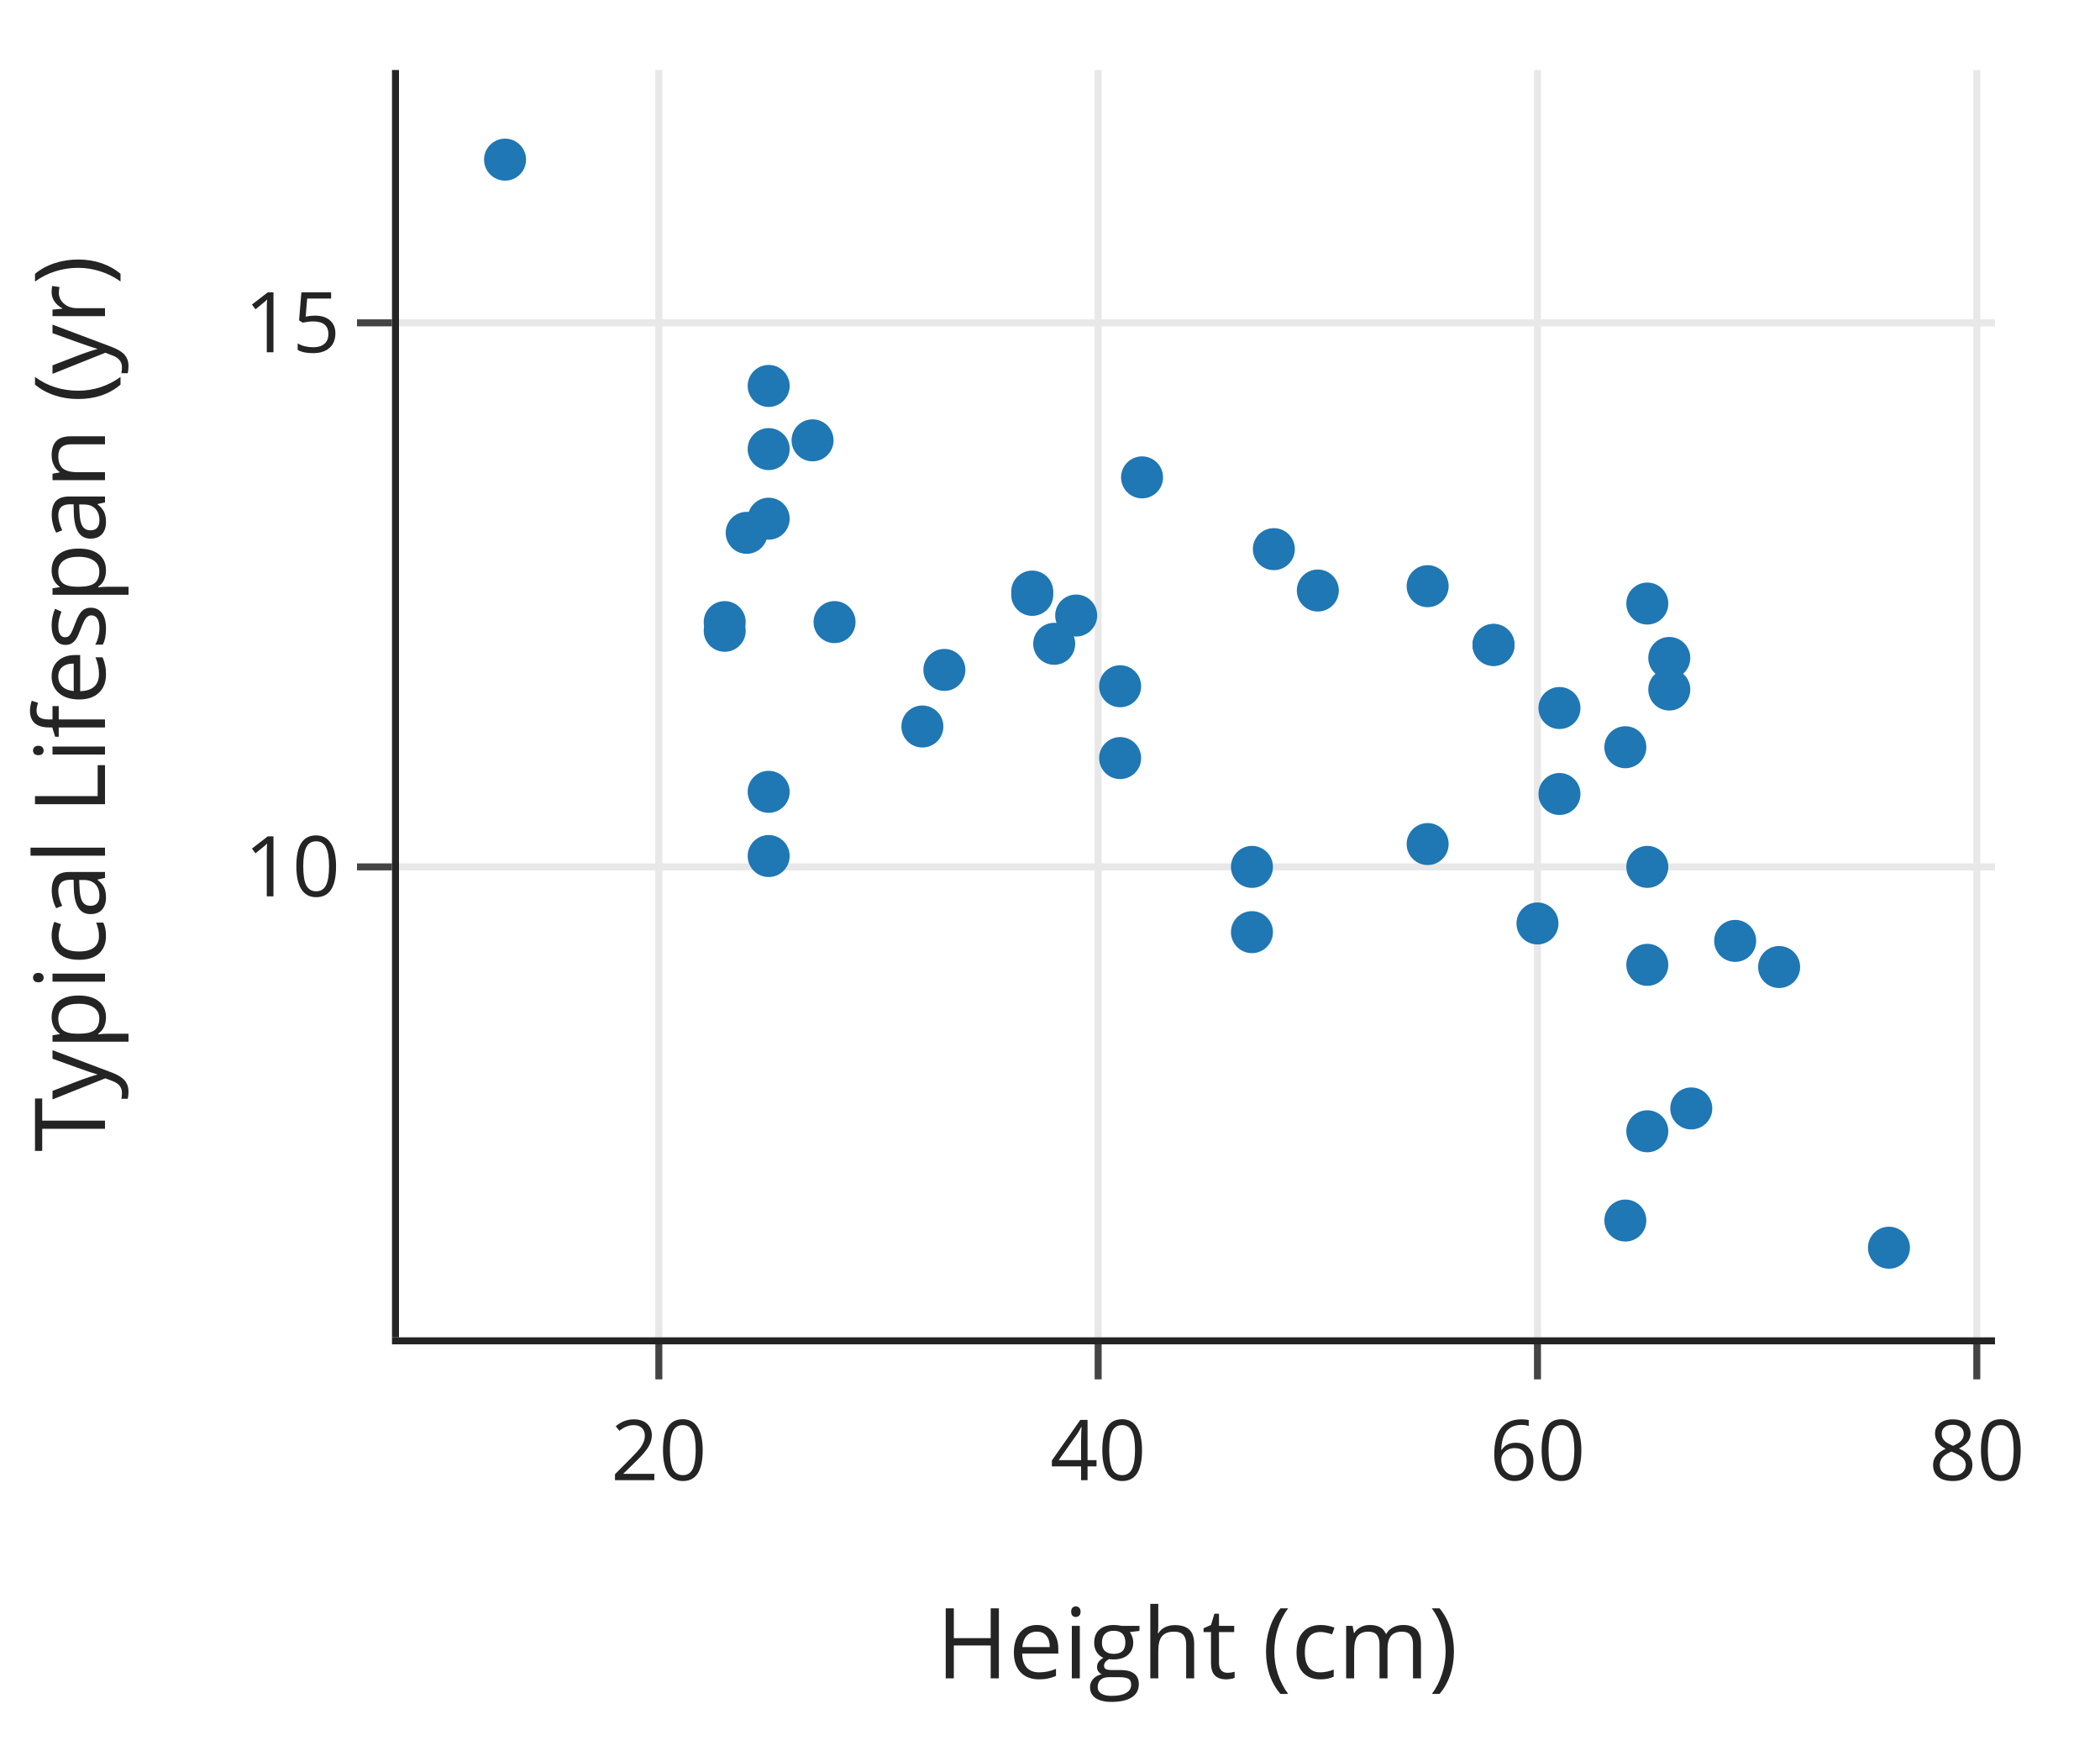
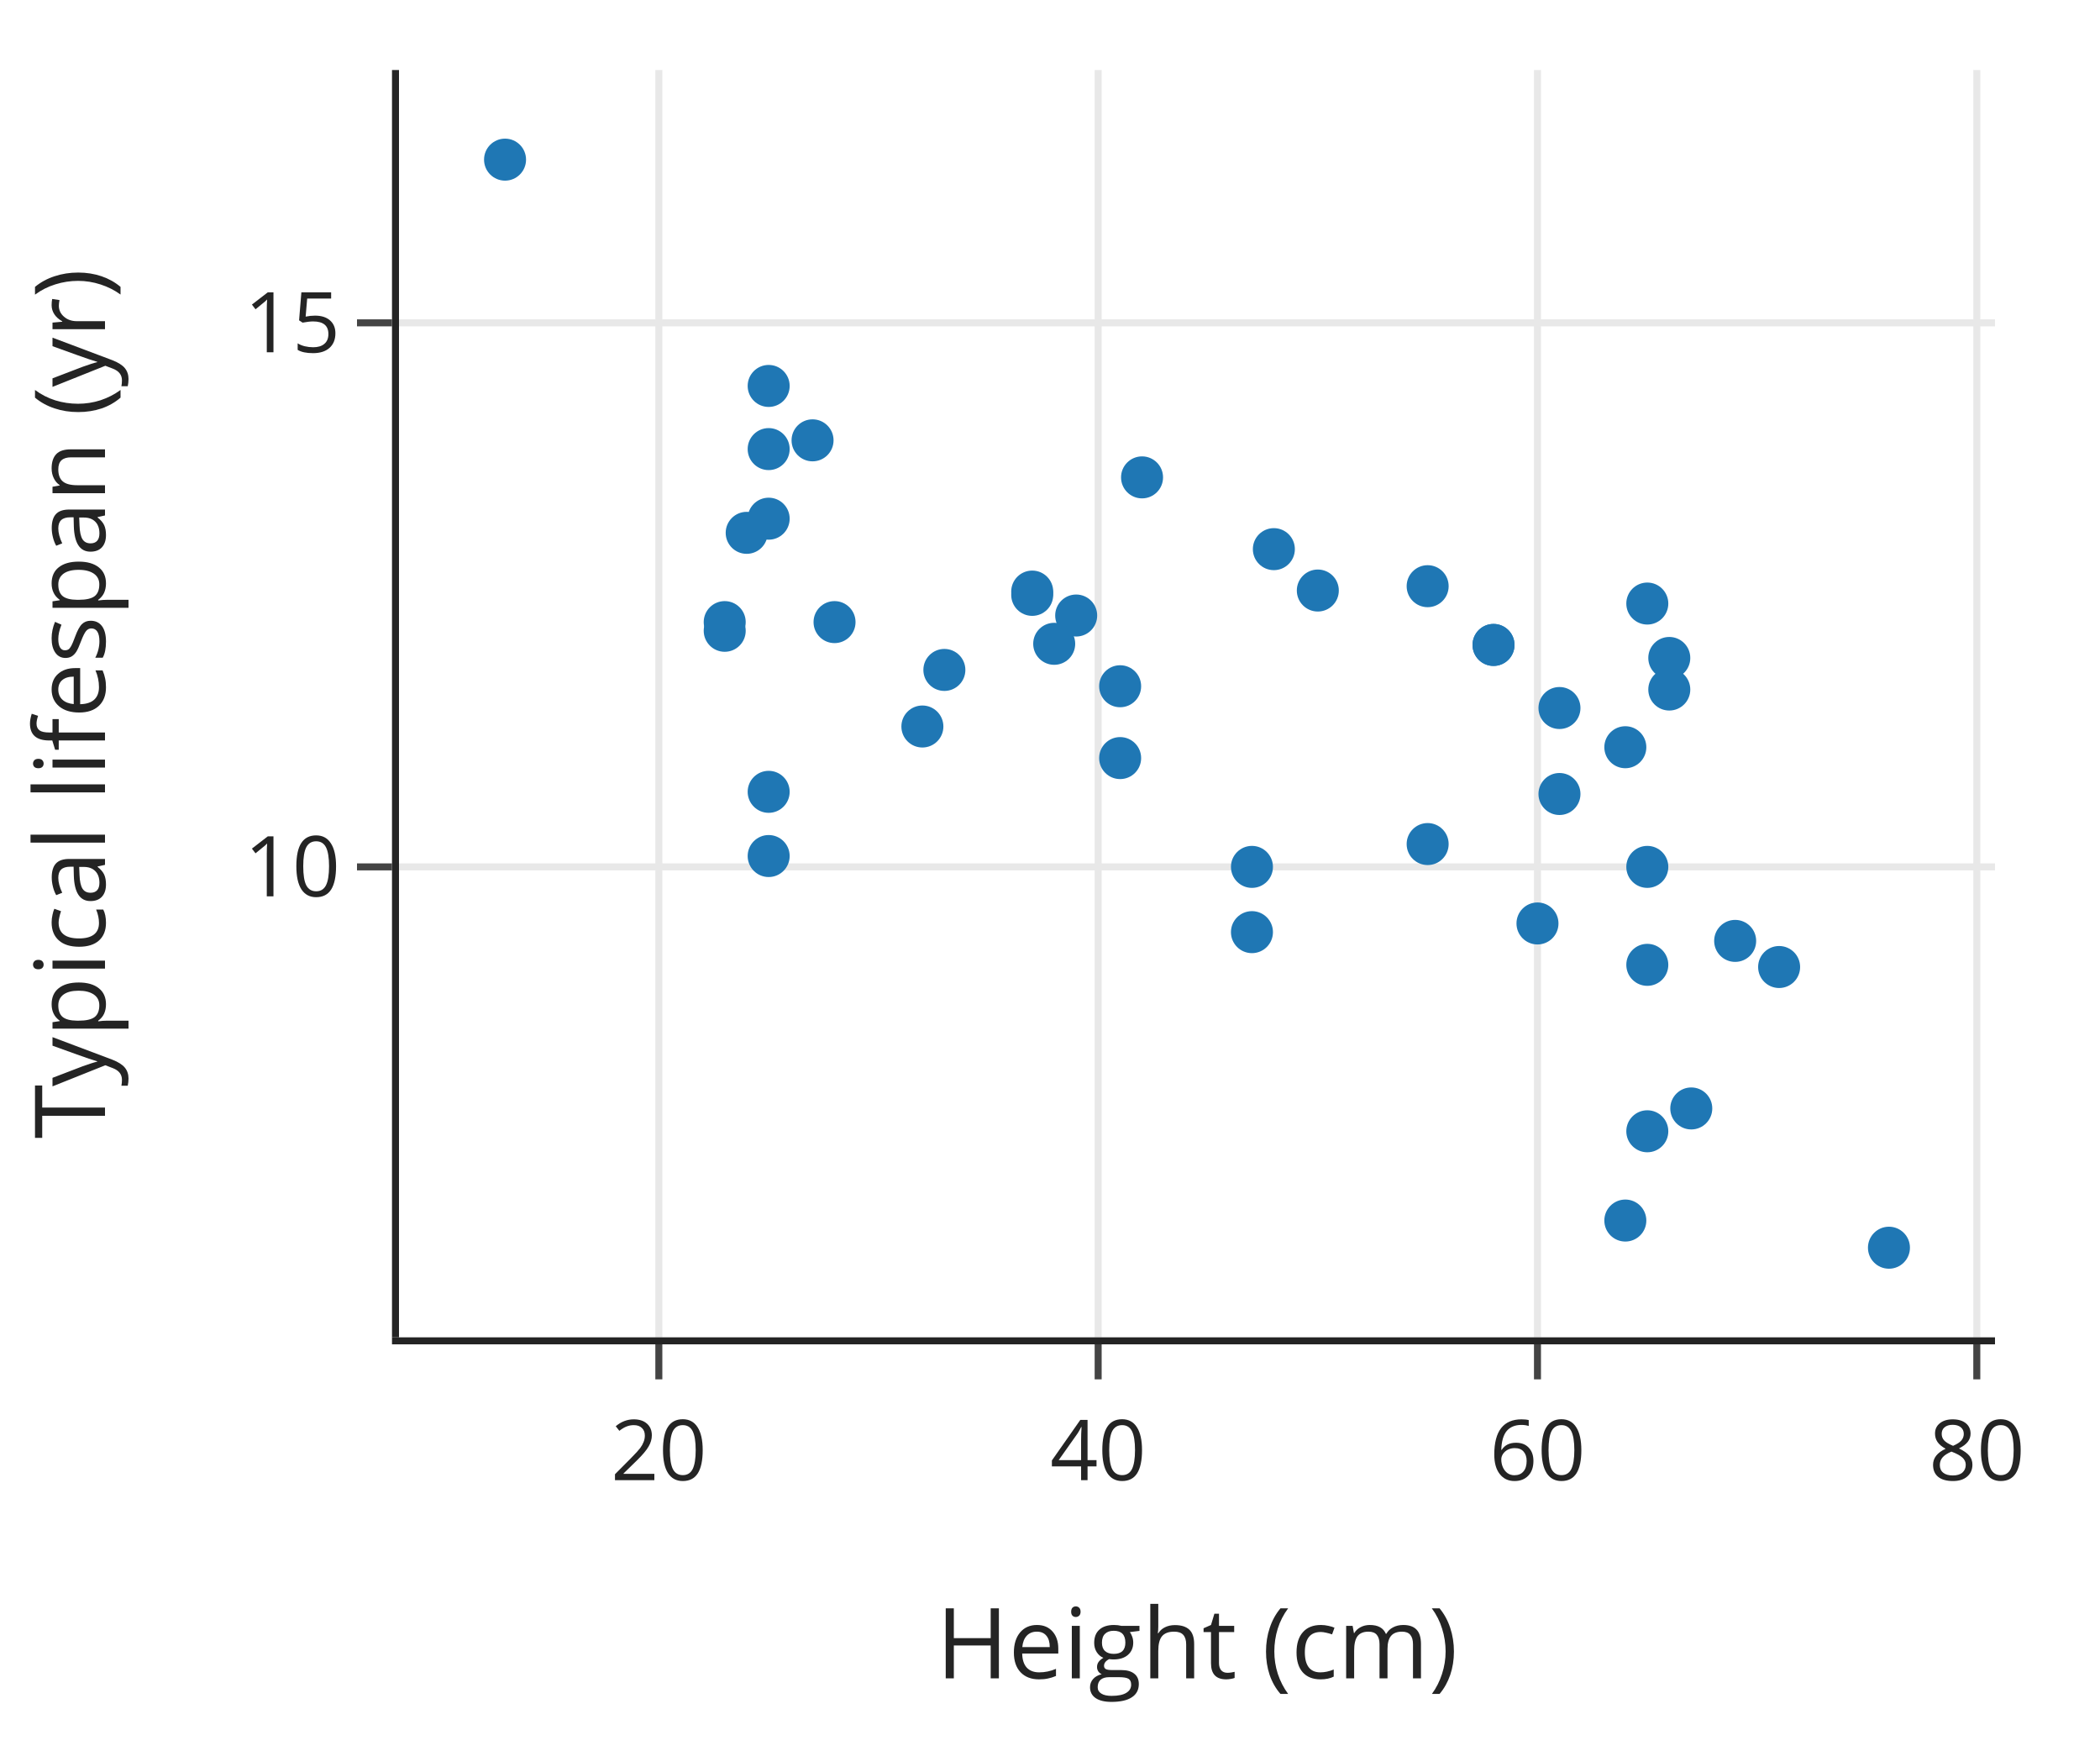
<svg xmlns="http://www.w3.org/2000/svg" class="main-svg" width="300" height="250" style="" viewBox="0 0 300 250">
  <rect x="0" y="0" width="300" height="250" style="fill: rgb(255, 255, 255); fill-opacity: 1;" />
-   <defs id="defs-30a671">
+   <defs id="defs-0c07ae">
    <g class="clips">
-       <clipPath id="clip30a671xyplot" class="plotclip">
+       <clipPath id="clip0c07aexyplot" class="plotclip">
        <rect width="228" height="181" />
      </clipPath>
-       <clipPath class="axesclip" id="clip30a671x">
+       <clipPath class="axesclip" id="clip0c07aex">
        <rect x="57" y="0" width="228" height="250" />
      </clipPath>
-       <clipPath class="axesclip" id="clip30a671y">
+       <clipPath class="axesclip" id="clip0c07aey">
        <rect x="0" y="10" width="300" height="181" />
      </clipPath>
-       <clipPath class="axesclip" id="clip30a671xy">
+       <clipPath class="axesclip" id="clip0c07aexy">
        <rect x="57" y="10" width="228" height="181" />
      </clipPath>
    </g>
    <g class="gradients" />
    <g class="patterns" />
  </defs>
  <g class="bglayer" />
  <g class="layer-below">
    <g class="imagelayer" />
    <g class="shapelayer" />
  </g>
  <g class="cartesianlayer">
    <g class="subplot xy">
      <g class="layer-subplot">
        <g class="shapelayer" />
        <g class="imagelayer" />
      </g>
      <g class="gridlayer">
        <g class="x">
          <path class="xgrid crisp" transform="translate(94.12,0)" d="M0,10v181" style="stroke: rgb(232, 232, 232); stroke-opacity: 1; stroke-width: 1px;" />
          <path class="xgrid crisp" transform="translate(156.88,0)" d="M0,10v181" style="stroke: rgb(232, 232, 232); stroke-opacity: 1; stroke-width: 1px;" />
          <path class="xgrid crisp" transform="translate(219.64,0)" d="M0,10v181" style="stroke: rgb(232, 232, 232); stroke-opacity: 1; stroke-width: 1px;" />
          <path class="xgrid crisp" transform="translate(282.4,0)" d="M0,10v181" style="stroke: rgb(232, 232, 232); stroke-opacity: 1; stroke-width: 1px;" />
        </g>
        <g class="y">
          <path class="ygrid crisp" transform="translate(0,123.81)" d="M57,0h228" style="stroke: rgb(232, 232, 232); stroke-opacity: 1; stroke-width: 1px;" />
          <path class="ygrid crisp" transform="translate(0,46.11)" d="M57,0h228" style="stroke: rgb(232, 232, 232); stroke-opacity: 1; stroke-width: 1px;" />
        </g>
      </g>
      <g class="zerolinelayer" />
      <path class="xlines-below" />
      <path class="ylines-below" />
      <g class="overlines-below" />
      <g class="xaxislayer-below" />
      <g class="yaxislayer-below" />
      <g class="overaxes-below" />
-       <g class="plot" transform="translate(57,10)" clip-path="url(#clip30a671xyplot)">
+       <g class="plot" transform="translate(57,10)" clip-path="url(#clip0c07aexyplot)">
        <g class="scatterlayer mlayer">
-           <g class="trace scatter trace959d31" style="stroke-miterlimit: 2; opacity: 1;">
+           <g class="trace scatter trace3581c3" style="stroke-miterlimit: 2; opacity: 1;">
            <g class="fills" />
            <g class="errorbars" />
            <g class="lines" />
            <g class="points">
              <path class="point" transform="translate(124.98,68.43)" d="M3,0A3,3 0 1,1 0,-3A3,3 0 0,1 3,0Z" style="opacity: 1; stroke-width: 0px; fill: rgb(31, 119, 180); fill-opacity: 1;" />
              <path class="point" transform="translate(52.81,54.14)" d="M3,0A3,3 0 1,1 0,-3A3,3 0 0,1 3,0Z" style="opacity: 1; stroke-width: 0px; fill: rgb(31, 119, 180); fill-opacity: 1;" />
              <path class="point" transform="translate(103.02,88.01)" d="M3,0A3,3 0 1,1 0,-3A3,3 0 0,1 3,0Z" style="opacity: 1; stroke-width: 0px; fill: rgb(31, 119, 180); fill-opacity: 1;" />
              <path class="point" transform="translate(90.46,74.96)" d="M3,0A3,3 0 1,1 0,-3A3,3 0 0,1 3,0Z" style="opacity: 1; stroke-width: 0px; fill: rgb(31, 119, 180); fill-opacity: 1;" />
              <path class="point" transform="translate(90.46,74.49)" d="M3,0A3,3 0 1,1 0,-3A3,3 0 0,1 3,0Z" style="opacity: 1; stroke-width: 0px; fill: rgb(31, 119, 180); fill-opacity: 1;" />
              <path class="point" transform="translate(146.95,73.72)" d="M3,0A3,3 0 1,1 0,-3A3,3 0 0,1 3,0Z" style="opacity: 1; stroke-width: 0px; fill: rgb(31, 119, 180); fill-opacity: 1;" />
              <path class="point" transform="translate(59.08,52.89)" d="M3,0A3,3 0 1,1 0,-3A3,3 0 0,1 3,0Z" style="opacity: 1; stroke-width: 0px; fill: rgb(31, 119, 180); fill-opacity: 1;" />
              <path class="point" transform="translate(77.91,85.68)" d="M3,0A3,3 0 1,1 0,-3A3,3 0 0,1 3,0Z" style="opacity: 1; stroke-width: 0px; fill: rgb(31, 119, 180); fill-opacity: 1;" />
              <path class="point" transform="translate(15.15,12.8)" d="M3,0A3,3 0 1,1 0,-3A3,3 0 0,1 3,0Z" style="opacity: 1; stroke-width: 0px; fill: rgb(31, 119, 180); fill-opacity: 1;" />
              <path class="point" transform="translate(131.26,74.34)" d="M3,0A3,3 0 1,1 0,-3A3,3 0 0,1 3,0Z" style="opacity: 1; stroke-width: 0px; fill: rgb(31, 119, 180); fill-opacity: 1;" />
              <path class="point" transform="translate(165.78,91.12)" d="M3,0A3,3 0 1,1 0,-3A3,3 0 0,1 3,0Z" style="opacity: 1; stroke-width: 0px; fill: rgb(31, 119, 180); fill-opacity: 1;" />
              <path class="point" transform="translate(178.33,76.2)" d="M3,0A3,3 0 1,1 0,-3A3,3 0 0,1 3,0Z" style="opacity: 1; stroke-width: 0px; fill: rgb(31, 119, 180); fill-opacity: 1;" />
              <path class="point" transform="translate(52.81,45.12)" d="M3,0A3,3 0 1,1 0,-3A3,3 0 0,1 3,0Z" style="opacity: 1; stroke-width: 0px; fill: rgb(31, 119, 180); fill-opacity: 1;" />
              <path class="point" transform="translate(156.36,82.11)" d="M3,0A3,3 0 1,1 0,-3A3,3 0 0,1 3,0Z" style="opacity: 1; stroke-width: 0px; fill: rgb(31, 119, 180); fill-opacity: 1;" />
              <path class="point" transform="translate(46.53,78.85)" d="M3,0A3,3 0 1,1 0,-3A3,3 0 0,1 3,0Z" style="opacity: 1; stroke-width: 0px; fill: rgb(31, 119, 180); fill-opacity: 1;" />
              <path class="point" transform="translate(52.81,64.08)" d="M3,0A3,3 0 1,1 0,-3A3,3 0 0,1 3,0Z" style="opacity: 1; stroke-width: 0px; fill: rgb(31, 119, 180); fill-opacity: 1;" />
              <path class="point" transform="translate(181.47,88.48)" d="M3,0A3,3 0 1,1 0,-3A3,3 0 0,1 3,0Z" style="opacity: 1; stroke-width: 0px; fill: rgb(31, 119, 180); fill-opacity: 1;" />
              <path class="point" transform="translate(156.36,82.11)" d="M3,0A3,3 0 1,1 0,-3A3,3 0 0,1 3,0Z" style="opacity: 1; stroke-width: 0px; fill: rgb(31, 119, 180); fill-opacity: 1;" />
              <path class="point" transform="translate(162.64,121.89)" d="M3,0A3,3 0 1,1 0,-3A3,3 0 0,1 3,0Z" style="opacity: 1; stroke-width: 0px; fill: rgb(31, 119, 180); fill-opacity: 1;" />
              <path class="point" transform="translate(96.74,77.91)" d="M3,0A3,3 0 1,1 0,-3A3,3 0 0,1 3,0Z" style="opacity: 1; stroke-width: 0px; fill: rgb(31, 119, 180); fill-opacity: 1;" />
              <path class="point" transform="translate(175.19,96.72)" d="M3,0A3,3 0 1,1 0,-3A3,3 0 0,1 3,0Z" style="opacity: 1; stroke-width: 0px; fill: rgb(31, 119, 180); fill-opacity: 1;" />
              <path class="point" transform="translate(103.02,98.27)" d="M3,0A3,3 0 1,1 0,-3A3,3 0 0,1 3,0Z" style="opacity: 1; stroke-width: 0px; fill: rgb(31, 119, 180); fill-opacity: 1;" />
              <path class="point" transform="translate(49.67,66.1)" d="M3,0A3,3 0 1,1 0,-3A3,3 0 0,1 3,0Z" style="opacity: 1; stroke-width: 0px; fill: rgb(31, 119, 180); fill-opacity: 1;" />
              <path class="point" transform="translate(52.81,112.26)" d="M3,0A3,3 0 1,1 0,-3A3,3 0 0,1 3,0Z" style="opacity: 1; stroke-width: 0px; fill: rgb(31, 119, 180); fill-opacity: 1;" />
              <path class="point" transform="translate(74.77,93.76)" d="M3,0A3,3 0 1,1 0,-3A3,3 0 0,1 3,0Z" style="opacity: 1; stroke-width: 0px; fill: rgb(31, 119, 180); fill-opacity: 1;" />
              <path class="point" transform="translate(106.15,58.18)" d="M3,0A3,3 0 1,1 0,-3A3,3 0 0,1 3,0Z" style="opacity: 1; stroke-width: 0px; fill: rgb(31, 119, 180); fill-opacity: 1;" />
              <path class="point" transform="translate(93.6,81.95)" d="M3,0A3,3 0 1,1 0,-3A3,3 0 0,1 3,0Z" style="opacity: 1; stroke-width: 0px; fill: rgb(31, 119, 180); fill-opacity: 1;" />
              <path class="point" transform="translate(62.22,78.85)" d="M3,0A3,3 0 1,1 0,-3A3,3 0 0,1 3,0Z" style="opacity: 1; stroke-width: 0px; fill: rgb(31, 119, 180); fill-opacity: 1;" />
              <path class="point" transform="translate(121.85,113.81)" d="M3,0A3,3 0 1,1 0,-3A3,3 0 0,1 3,0Z" style="opacity: 1; stroke-width: 0px; fill: rgb(31, 119, 180); fill-opacity: 1;" />
              <path class="point" transform="translate(46.53,80.09)" d="M3,0A3,3 0 1,1 0,-3A3,3 0 0,1 3,0Z" style="opacity: 1; stroke-width: 0px; fill: rgb(31, 119, 180); fill-opacity: 1;" />
              <path class="point" transform="translate(178.33,113.81)" d="M3,0A3,3 0 1,1 0,-3A3,3 0 0,1 3,0Z" style="opacity: 1; stroke-width: 0px; fill: rgb(31, 119, 180); fill-opacity: 1;" />
              <path class="point" transform="translate(52.81,103.09)" d="M3,0A3,3 0 1,1 0,-3A3,3 0 0,1 3,0Z" style="opacity: 1; stroke-width: 0px; fill: rgb(31, 119, 180); fill-opacity: 1;" />
              <path class="point" transform="translate(121.85,123.13)" d="M3,0A3,3 0 1,1 0,-3A3,3 0 0,1 3,0Z" style="opacity: 1; stroke-width: 0px; fill: rgb(31, 119, 180); fill-opacity: 1;" />
              <path class="point" transform="translate(181.47,83.97)" d="M3,0A3,3 0 1,1 0,-3A3,3 0 0,1 3,0Z" style="opacity: 1; stroke-width: 0px; fill: rgb(31, 119, 180); fill-opacity: 1;" />
              <path class="point" transform="translate(190.88,124.38)" d="M3,0A3,3 0 1,1 0,-3A3,3 0 0,1 3,0Z" style="opacity: 1; stroke-width: 0px; fill: rgb(31, 119, 180); fill-opacity: 1;" />
              <path class="point" transform="translate(178.33,127.8)" d="M3,0A3,3 0 1,1 0,-3A3,3 0 0,1 3,0Z" style="opacity: 1; stroke-width: 0px; fill: rgb(31, 119, 180); fill-opacity: 1;" />
              <path class="point" transform="translate(197.16,128.11)" d="M3,0A3,3 0 1,1 0,-3A3,3 0 0,1 3,0Z" style="opacity: 1; stroke-width: 0px; fill: rgb(31, 119, 180); fill-opacity: 1;" />
              <path class="point" transform="translate(146.95,110.55)" d="M3,0A3,3 0 1,1 0,-3A3,3 0 0,1 3,0Z" style="opacity: 1; stroke-width: 0px; fill: rgb(31, 119, 180); fill-opacity: 1;" />
              <path class="point" transform="translate(165.78,103.4)" d="M3,0A3,3 0 1,1 0,-3A3,3 0 0,1 3,0Z" style="opacity: 1; stroke-width: 0px; fill: rgb(31, 119, 180); fill-opacity: 1;" />
              <path class="point" transform="translate(175.19,164.32)" d="M3,0A3,3 0 1,1 0,-3A3,3 0 0,1 3,0Z" style="opacity: 1; stroke-width: 0px; fill: rgb(31, 119, 180); fill-opacity: 1;" />
              <path class="point" transform="translate(178.33,151.57)" d="M3,0A3,3 0 1,1 0,-3A3,3 0 0,1 3,0Z" style="opacity: 1; stroke-width: 0px; fill: rgb(31, 119, 180); fill-opacity: 1;" />
              <path class="point" transform="translate(212.85,168.2)" d="M3,0A3,3 0 1,1 0,-3A3,3 0 0,1 3,0Z" style="opacity: 1; stroke-width: 0px; fill: rgb(31, 119, 180); fill-opacity: 1;" />
              <path class="point" transform="translate(184.61,148.31)" d="M3,0A3,3 0 1,1 0,-3A3,3 0 0,1 3,0Z" style="opacity: 1; stroke-width: 0px; fill: rgb(31, 119, 180); fill-opacity: 1;" />
            </g>
            <g class="text" />
          </g>
        </g>
      </g>
      <g class="overplot" />
      <path class="xlines-above crisp" d="M56,191.5H285" style="fill: none; stroke-width: 1px; stroke: rgb(36, 36, 36); stroke-opacity: 1;" />
      <path class="ylines-above crisp" d="M56.5,10V191" style="fill: none; stroke-width: 1px; stroke: rgb(36, 36, 36); stroke-opacity: 1;" />
      <g class="overlines-above" />
      <g class="xaxislayer-above">
        <path class="xtick ticks crisp" d="M0,192v5" transform="translate(94.12,0)" style="stroke: rgb(68, 68, 68); stroke-opacity: 1; stroke-width: 1px;" />
        <path class="xtick ticks crisp" d="M0,192v5" transform="translate(156.88,0)" style="stroke: rgb(68, 68, 68); stroke-opacity: 1; stroke-width: 1px;" />
        <path class="xtick ticks crisp" d="M0,192v5" transform="translate(219.64,0)" style="stroke: rgb(68, 68, 68); stroke-opacity: 1; stroke-width: 1px;" />
        <path class="xtick ticks crisp" d="M0,192v5" transform="translate(282.4,0)" style="stroke: rgb(68, 68, 68); stroke-opacity: 1; stroke-width: 1px;" />
        <g class="xtick">
          <text text-anchor="middle" x="0" y="211.4" transform="translate(94.12,0)" style="font-family: 'Open Sans', verdana, arial, sans-serif; font-size: 12px; fill: rgb(36, 36, 36); fill-opacity: 1; white-space: pre; opacity: 1;">20</text>
        </g>
        <g class="xtick">
          <text text-anchor="middle" x="0" y="211.4" style="font-family: 'Open Sans', verdana, arial, sans-serif; font-size: 12px; fill: rgb(36, 36, 36); fill-opacity: 1; white-space: pre; opacity: 1;" transform="translate(156.88,0)">40</text>
        </g>
        <g class="xtick">
          <text text-anchor="middle" x="0" y="211.4" style="font-family: 'Open Sans', verdana, arial, sans-serif; font-size: 12px; fill: rgb(36, 36, 36); fill-opacity: 1; white-space: pre; opacity: 1;" transform="translate(219.64,0)">60</text>
        </g>
        <g class="xtick">
          <text text-anchor="middle" x="0" y="211.4" style="font-family: 'Open Sans', verdana, arial, sans-serif; font-size: 12px; fill: rgb(36, 36, 36); fill-opacity: 1; white-space: pre; opacity: 1;" transform="translate(282.4,0)">80</text>
        </g>
      </g>
      <g class="yaxislayer-above">
        <path class="ytick ticks crisp" d="M56,0h-5" transform="translate(0,123.81)" style="stroke: rgb(68, 68, 68); stroke-opacity: 1; stroke-width: 1px;" />
        <path class="ytick ticks crisp" d="M56,0h-5" transform="translate(0,46.11)" style="stroke: rgb(68, 68, 68); stroke-opacity: 1; stroke-width: 1px;" />
        <g class="ytick">
          <text text-anchor="end" x="48.6" y="4.2" transform="translate(0,123.81)" style="font-family: 'Open Sans', verdana, arial, sans-serif; font-size: 12px; fill: rgb(36, 36, 36); fill-opacity: 1; white-space: pre; opacity: 1;">10</text>
        </g>
        <g class="ytick">
          <text text-anchor="end" x="48.6" y="4.2" style="font-family: 'Open Sans', verdana, arial, sans-serif; font-size: 12px; fill: rgb(36, 36, 36); fill-opacity: 1; white-space: pre; opacity: 1;" transform="translate(0,46.11)">15</text>
        </g>
      </g>
      <g class="overaxes-above" />
    </g>
  </g>
  <g class="polarlayer" />
  <g class="smithlayer" />
  <g class="ternarylayer" />
  <g class="geolayer" />
  <g class="funnelarealayer" />
  <g class="pielayer" />
  <g class="iciclelayer" />
  <g class="treemaplayer" />
  <g class="sunburstlayer" />
  <g class="glimages" />
-   <defs id="topdefs-30a671">
+   <defs id="topdefs-0c07ae">
    <g class="clips" />
  </defs>
  <g class="layer-above">
    <g class="imagelayer" />
    <g class="shapelayer" />
  </g>
  <g class="infolayer">
    <g class="g-gtitle" />
    <g class="g-xtitle">
      <text class="xtitle" x="171" y="239.706" text-anchor="middle" style="font-family: 'Open Sans', verdana, arial, sans-serif; font-size: 14px; fill: rgb(36, 36, 36); opacity: 1; font-weight: normal; white-space: pre;">Height (cm)</text>
    </g>
    <g class="g-ytitle" transform="translate(4.924805,0)">
-       <text class="ytitle" transform="rotate(-90,10.075,100.5)" x="10.075" y="100.5" text-anchor="middle" style="font-family: 'Open Sans', verdana, arial, sans-serif; font-size: 14px; fill: rgb(36, 36, 36); opacity: 1; font-weight: normal; white-space: pre;">Typical Lifespan (yr)</text>
+       <text class="ytitle" transform="rotate(-90,10.075,100.5)" x="10.075" y="100.5" text-anchor="middle" style="font-family: 'Open Sans', verdana, arial, sans-serif; font-size: 14px; fill: rgb(36, 36, 36); opacity: 1; font-weight: normal; white-space: pre;">Typical lifespan (yr)</text>
    </g>
  </g>
</svg>
